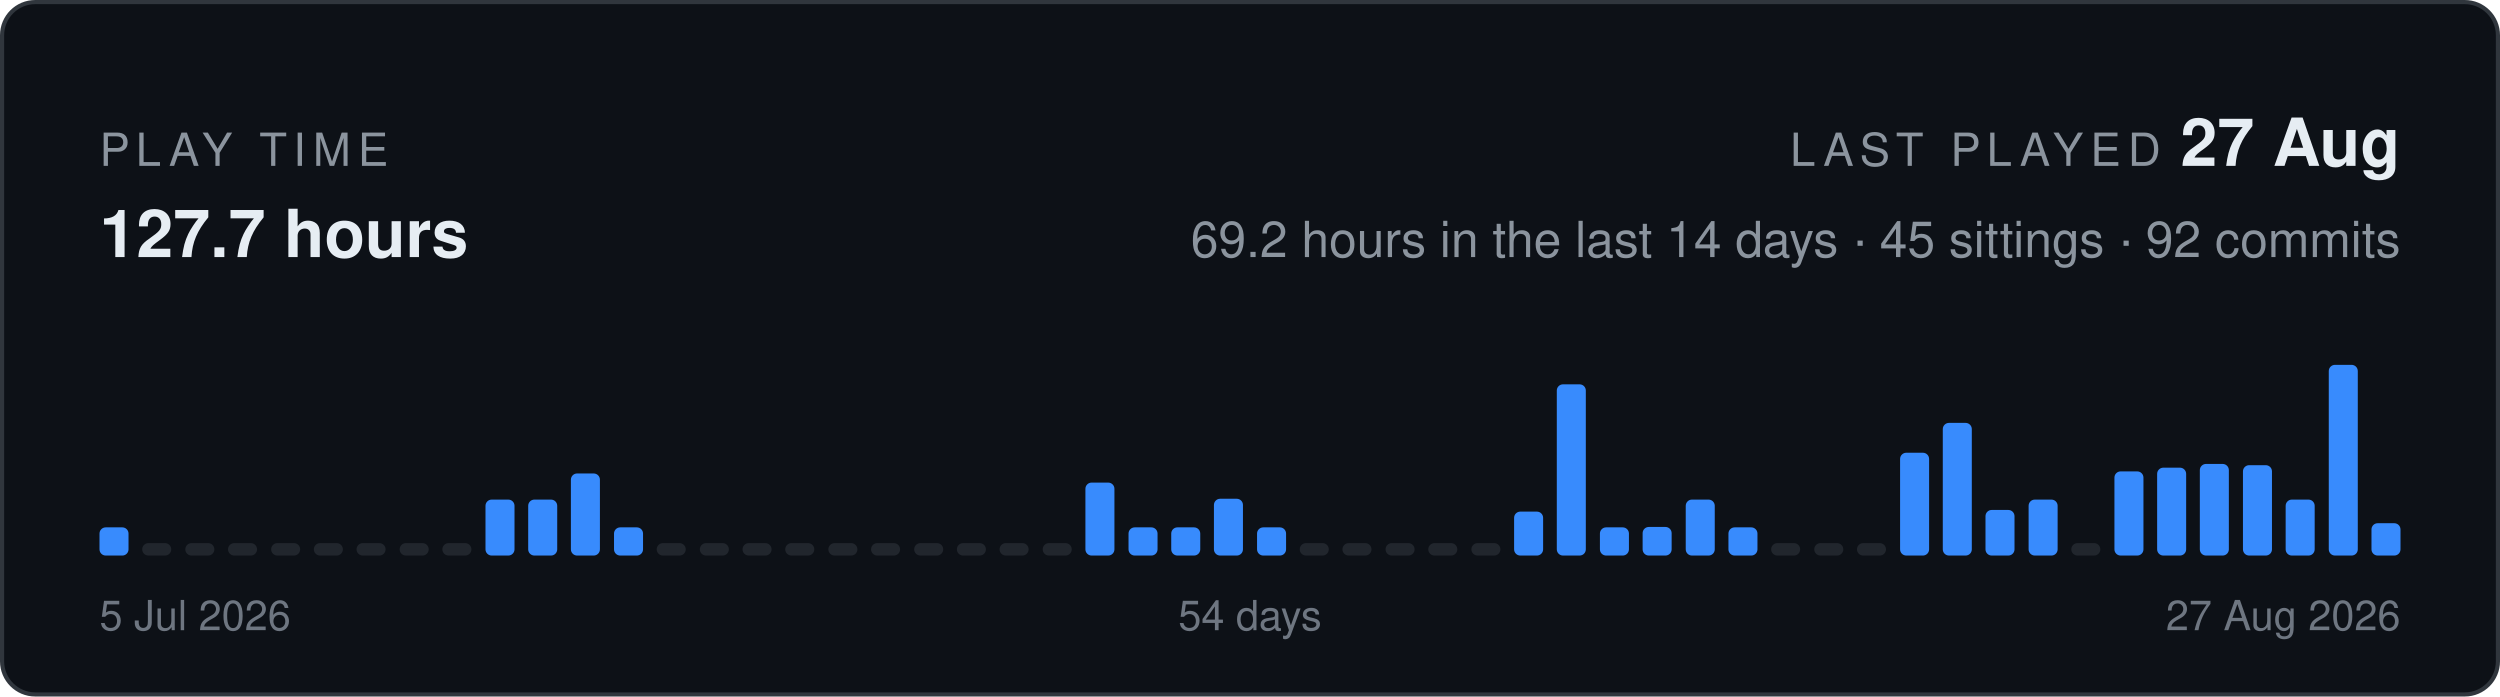
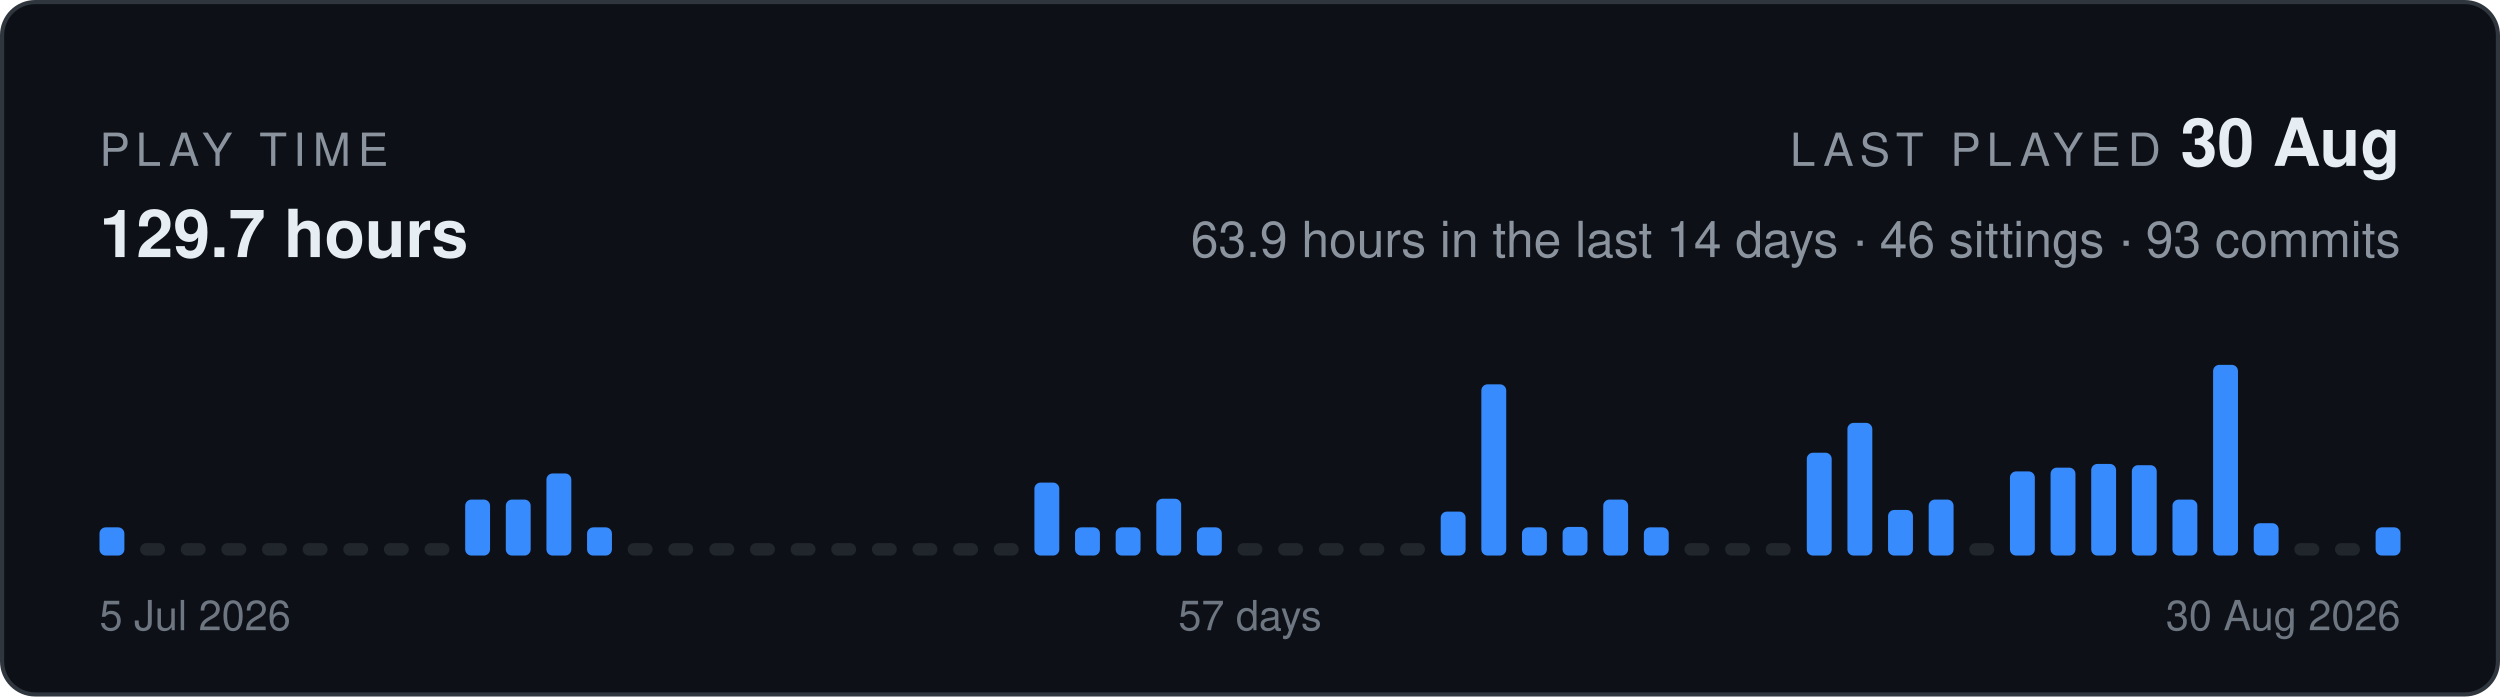
- <svg xmlns="http://www.w3.org/2000/svg" width="603" height="168" viewBox="0 0 603 168" role="img" aria-label="Play time: 127.7 hours over 92 commits, last played 27 Aug">
+ <svg xmlns="http://www.w3.org/2000/svg" width="603" height="168" viewBox="0 0 603 168" role="img" aria-label="Play time: 129.7 hours over 93 commits, last played 30 Aug">
  <style>
    .card { fill: #0d1117; stroke: #30363d }
    text { font-family: -apple-system, BlinkMacSystemFont, "Segoe UI", Helvetica, Arial, sans-serif }
    .label { font-size: 11px; letter-spacing: 1.7px; fill: #8b949e }
    .stat { font-size: 16px; font-weight: 600; letter-spacing: normal; fill: #e6edf3 }
    .note { font-size: 12px; fill: #8b949e }
    .axis { font-size: 10px; fill: #6e7681 }
    .bar { fill: #388bfd }
    .bar-quiet { fill: #21262d }
  </style>
  <rect class="card" x="0.5" y="0.5" width="602" height="167" rx="8" />
  <text class="label" x="24" y="40">PLAY TIME</text>
-   <text class="stat" x="24" y="62">127.7 hours</text>
-   <text class="label" x="579" y="40" text-anchor="end">LAST PLAYED <tspan class="stat">27 Aug</tspan>
+   <text class="stat" x="24" y="62">129.7 hours</text>
+   <text class="label" x="579" y="40" text-anchor="end">LAST PLAYED <tspan class="stat">30 Aug</tspan>
  </text>
-   <text class="note" x="579" y="62" text-anchor="end">69.2 hours in the last 14 days   ·   45 sittings   ·   92 commits</text>
-   <rect class="bar" x="24.0" y="127.2" width="7" height="6.8" rx="1.5" />
-   <rect class="bar-quiet" x="34.3" y="131.0" width="7" height="3.0" rx="1.5" />
-   <rect class="bar-quiet" x="44.7" y="131.0" width="7" height="3.0" rx="1.5" />
-   <rect class="bar-quiet" x="55.0" y="131.0" width="7" height="3.0" rx="1.5" />
-   <rect class="bar-quiet" x="65.4" y="131.0" width="7" height="3.0" rx="1.5" />
-   <rect class="bar-quiet" x="75.7" y="131.0" width="7" height="3.0" rx="1.5" />
-   <rect class="bar-quiet" x="86.0" y="131.0" width="7" height="3.0" rx="1.5" />
-   <rect class="bar-quiet" x="96.4" y="131.0" width="7" height="3.0" rx="1.5" />
-   <rect class="bar-quiet" x="106.7" y="131.0" width="7" height="3.0" rx="1.5" />
-   <rect class="bar" x="117.1" y="120.5" width="7" height="13.5" rx="1.5" />
-   <rect class="bar" x="127.4" y="120.5" width="7" height="13.5" rx="1.5" />
-   <rect class="bar" x="137.7" y="114.2" width="7" height="19.8" rx="1.5" />
-   <rect class="bar" x="148.1" y="127.2" width="7" height="6.8" rx="1.5" />
-   <rect class="bar-quiet" x="158.4" y="131.0" width="7" height="3.0" rx="1.5" />
-   <rect class="bar-quiet" x="168.8" y="131.0" width="7" height="3.0" rx="1.5" />
-   <rect class="bar-quiet" x="179.1" y="131.0" width="7" height="3.0" rx="1.5" />
-   <rect class="bar-quiet" x="189.4" y="131.0" width="7" height="3.0" rx="1.5" />
-   <rect class="bar-quiet" x="199.8" y="131.0" width="7" height="3.0" rx="1.5" />
-   <rect class="bar-quiet" x="210.1" y="131.0" width="7" height="3.0" rx="1.5" />
-   <rect class="bar-quiet" x="220.5" y="131.0" width="7" height="3.0" rx="1.5" />
-   <rect class="bar-quiet" x="230.8" y="131.0" width="7" height="3.0" rx="1.5" />
-   <rect class="bar-quiet" x="241.1" y="131.0" width="7" height="3.0" rx="1.5" />
-   <rect class="bar-quiet" x="251.5" y="131.0" width="7" height="3.0" rx="1.5" />
-   <rect class="bar" x="261.8" y="116.4" width="7" height="17.6" rx="1.5" />
-   <rect class="bar" x="272.2" y="127.2" width="7" height="6.8" rx="1.5" />
-   <rect class="bar" x="282.5" y="127.2" width="7" height="6.8" rx="1.5" />
-   <rect class="bar" x="292.8" y="120.3" width="7" height="13.7" rx="1.5" />
-   <rect class="bar" x="303.2" y="127.2" width="7" height="6.8" rx="1.5" />
-   <rect class="bar-quiet" x="313.5" y="131.0" width="7" height="3.0" rx="1.5" />
-   <rect class="bar-quiet" x="323.8" y="131.0" width="7" height="3.0" rx="1.5" />
-   <rect class="bar-quiet" x="334.2" y="131.0" width="7" height="3.0" rx="1.5" />
-   <rect class="bar-quiet" x="344.5" y="131.0" width="7" height="3.0" rx="1.5" />
-   <rect class="bar-quiet" x="354.9" y="131.0" width="7" height="3.0" rx="1.5" />
-   <rect class="bar" x="365.2" y="123.4" width="7" height="10.6" rx="1.5" />
-   <rect class="bar" x="375.5" y="92.7" width="7" height="41.3" rx="1.5" />
-   <rect class="bar" x="385.9" y="127.2" width="7" height="6.8" rx="1.5" />
-   <rect class="bar" x="396.2" y="127.1" width="7" height="6.9" rx="1.5" />
-   <rect class="bar" x="406.6" y="120.5" width="7" height="13.5" rx="1.5" />
-   <rect class="bar" x="416.9" y="127.2" width="7" height="6.8" rx="1.5" />
-   <rect class="bar-quiet" x="427.2" y="131.0" width="7" height="3.0" rx="1.5" />
-   <rect class="bar-quiet" x="437.6" y="131.0" width="7" height="3.0" rx="1.5" />
-   <rect class="bar-quiet" x="447.9" y="131.0" width="7" height="3.0" rx="1.5" />
-   <rect class="bar" x="458.3" y="109.2" width="7" height="24.8" rx="1.5" />
-   <rect class="bar" x="468.6" y="102.0" width="7" height="32.0" rx="1.5" />
-   <rect class="bar" x="478.9" y="123.0" width="7" height="11.0" rx="1.5" />
-   <rect class="bar" x="489.3" y="120.5" width="7" height="13.5" rx="1.5" />
-   <rect class="bar-quiet" x="499.6" y="131.0" width="7" height="3.0" rx="1.5" />
-   <rect class="bar" x="510.0" y="113.7" width="7" height="20.3" rx="1.5" />
-   <rect class="bar" x="520.3" y="112.8" width="7" height="21.2" rx="1.5" />
-   <rect class="bar" x="530.6" y="111.9" width="7" height="22.1" rx="1.5" />
-   <rect class="bar" x="541.0" y="112.2" width="7" height="21.8" rx="1.5" />
-   <rect class="bar" x="551.3" y="120.5" width="7" height="13.5" rx="1.5" />
-   <rect class="bar" x="561.7" y="88.0" width="7" height="46.0" rx="1.5" />
-   <rect class="bar" x="572.0" y="126.2" width="7" height="7.8" rx="1.5" />
+   <text class="note" x="579" y="62" text-anchor="end">63.9 hours in the last 14 days   ·   46 sittings   ·   93 commits</text>
+   <rect class="bar" x="24.0" y="127.2" width="6" height="6.8" rx="1.5" />
+   <rect class="bar-quiet" x="33.8" y="131.0" width="6" height="3.0" rx="1.5" />
+   <rect class="bar-quiet" x="43.6" y="131.0" width="6" height="3.0" rx="1.5" />
+   <rect class="bar-quiet" x="53.4" y="131.0" width="6" height="3.0" rx="1.5" />
+   <rect class="bar-quiet" x="63.2" y="131.0" width="6" height="3.0" rx="1.5" />
+   <rect class="bar-quiet" x="73.0" y="131.0" width="6" height="3.0" rx="1.5" />
+   <rect class="bar-quiet" x="82.8" y="131.0" width="6" height="3.0" rx="1.5" />
+   <rect class="bar-quiet" x="92.6" y="131.0" width="6" height="3.0" rx="1.5" />
+   <rect class="bar-quiet" x="102.4" y="131.0" width="6" height="3.0" rx="1.5" />
+   <rect class="bar" x="112.2" y="120.5" width="6" height="13.5" rx="1.5" />
+   <rect class="bar" x="122.0" y="120.5" width="6" height="13.5" rx="1.5" />
+   <rect class="bar" x="131.8" y="114.2" width="6" height="19.8" rx="1.5" />
+   <rect class="bar" x="141.6" y="127.2" width="6" height="6.8" rx="1.5" />
+   <rect class="bar-quiet" x="151.4" y="131.0" width="6" height="3.0" rx="1.5" />
+   <rect class="bar-quiet" x="161.2" y="131.0" width="6" height="3.0" rx="1.5" />
+   <rect class="bar-quiet" x="171.1" y="131.0" width="6" height="3.0" rx="1.5" />
+   <rect class="bar-quiet" x="180.9" y="131.0" width="6" height="3.0" rx="1.5" />
+   <rect class="bar-quiet" x="190.7" y="131.0" width="6" height="3.0" rx="1.5" />
+   <rect class="bar-quiet" x="200.5" y="131.0" width="6" height="3.0" rx="1.5" />
+   <rect class="bar-quiet" x="210.3" y="131.0" width="6" height="3.0" rx="1.5" />
+   <rect class="bar-quiet" x="220.1" y="131.0" width="6" height="3.0" rx="1.5" />
+   <rect class="bar-quiet" x="229.9" y="131.0" width="6" height="3.0" rx="1.5" />
+   <rect class="bar-quiet" x="239.7" y="131.0" width="6" height="3.0" rx="1.5" />
+   <rect class="bar" x="249.5" y="116.4" width="6" height="17.6" rx="1.5" />
+   <rect class="bar" x="259.3" y="127.2" width="6" height="6.8" rx="1.5" />
+   <rect class="bar" x="269.1" y="127.2" width="6" height="6.8" rx="1.5" />
+   <rect class="bar" x="278.9" y="120.3" width="6" height="13.7" rx="1.5" />
+   <rect class="bar" x="288.7" y="127.2" width="6" height="6.8" rx="1.5" />
+   <rect class="bar-quiet" x="298.5" y="131.0" width="6" height="3.0" rx="1.5" />
+   <rect class="bar-quiet" x="308.3" y="131.0" width="6" height="3.0" rx="1.5" />
+   <rect class="bar-quiet" x="318.1" y="131.0" width="6" height="3.0" rx="1.5" />
+   <rect class="bar-quiet" x="327.9" y="131.0" width="6" height="3.0" rx="1.5" />
+   <rect class="bar-quiet" x="337.7" y="131.0" width="6" height="3.0" rx="1.5" />
+   <rect class="bar" x="347.5" y="123.4" width="6" height="10.6" rx="1.5" />
+   <rect class="bar" x="357.3" y="92.7" width="6" height="41.3" rx="1.5" />
+   <rect class="bar" x="367.1" y="127.2" width="6" height="6.8" rx="1.5" />
+   <rect class="bar" x="376.9" y="127.1" width="6" height="6.9" rx="1.5" />
+   <rect class="bar" x="386.7" y="120.5" width="6" height="13.5" rx="1.5" />
+   <rect class="bar" x="396.5" y="127.2" width="6" height="6.8" rx="1.5" />
+   <rect class="bar-quiet" x="406.3" y="131.0" width="6" height="3.0" rx="1.5" />
+   <rect class="bar-quiet" x="416.1" y="131.0" width="6" height="3.0" rx="1.5" />
+   <rect class="bar-quiet" x="425.9" y="131.0" width="6" height="3.0" rx="1.5" />
+   <rect class="bar" x="435.8" y="109.2" width="6" height="24.8" rx="1.5" />
+   <rect class="bar" x="445.6" y="102.0" width="6" height="32.0" rx="1.5" />
+   <rect class="bar" x="455.4" y="123.0" width="6" height="11.0" rx="1.5" />
+   <rect class="bar" x="465.2" y="120.5" width="6" height="13.5" rx="1.5" />
+   <rect class="bar-quiet" x="475.0" y="131.0" width="6" height="3.0" rx="1.5" />
+   <rect class="bar" x="484.8" y="113.7" width="6" height="20.3" rx="1.5" />
+   <rect class="bar" x="494.6" y="112.8" width="6" height="21.2" rx="1.5" />
+   <rect class="bar" x="504.4" y="111.9" width="6" height="22.1" rx="1.5" />
+   <rect class="bar" x="514.2" y="112.2" width="6" height="21.8" rx="1.5" />
+   <rect class="bar" x="524.0" y="120.5" width="6" height="13.5" rx="1.5" />
+   <rect class="bar" x="533.8" y="88.0" width="6" height="46.0" rx="1.5" />
+   <rect class="bar" x="543.6" y="126.2" width="6" height="7.8" rx="1.5" />
+   <rect class="bar-quiet" x="553.4" y="131.0" width="6" height="3.0" rx="1.5" />
+   <rect class="bar-quiet" x="563.2" y="131.0" width="6" height="3.0" rx="1.5" />
+   <rect class="bar" x="573.0" y="127.2" width="6" height="6.8" rx="1.5" />
  <text class="axis" x="24" y="152">5 Jul 2026</text>
-   <text class="axis" x="301.5" y="152" text-anchor="middle">54 days</text>
-   <text class="axis" x="579" y="152" text-anchor="end">27 Aug 2026</text>
+   <text class="axis" x="301.5" y="152" text-anchor="middle">57 days</text>
+   <text class="axis" x="579" y="152" text-anchor="end">30 Aug 2026</text>
</svg>
